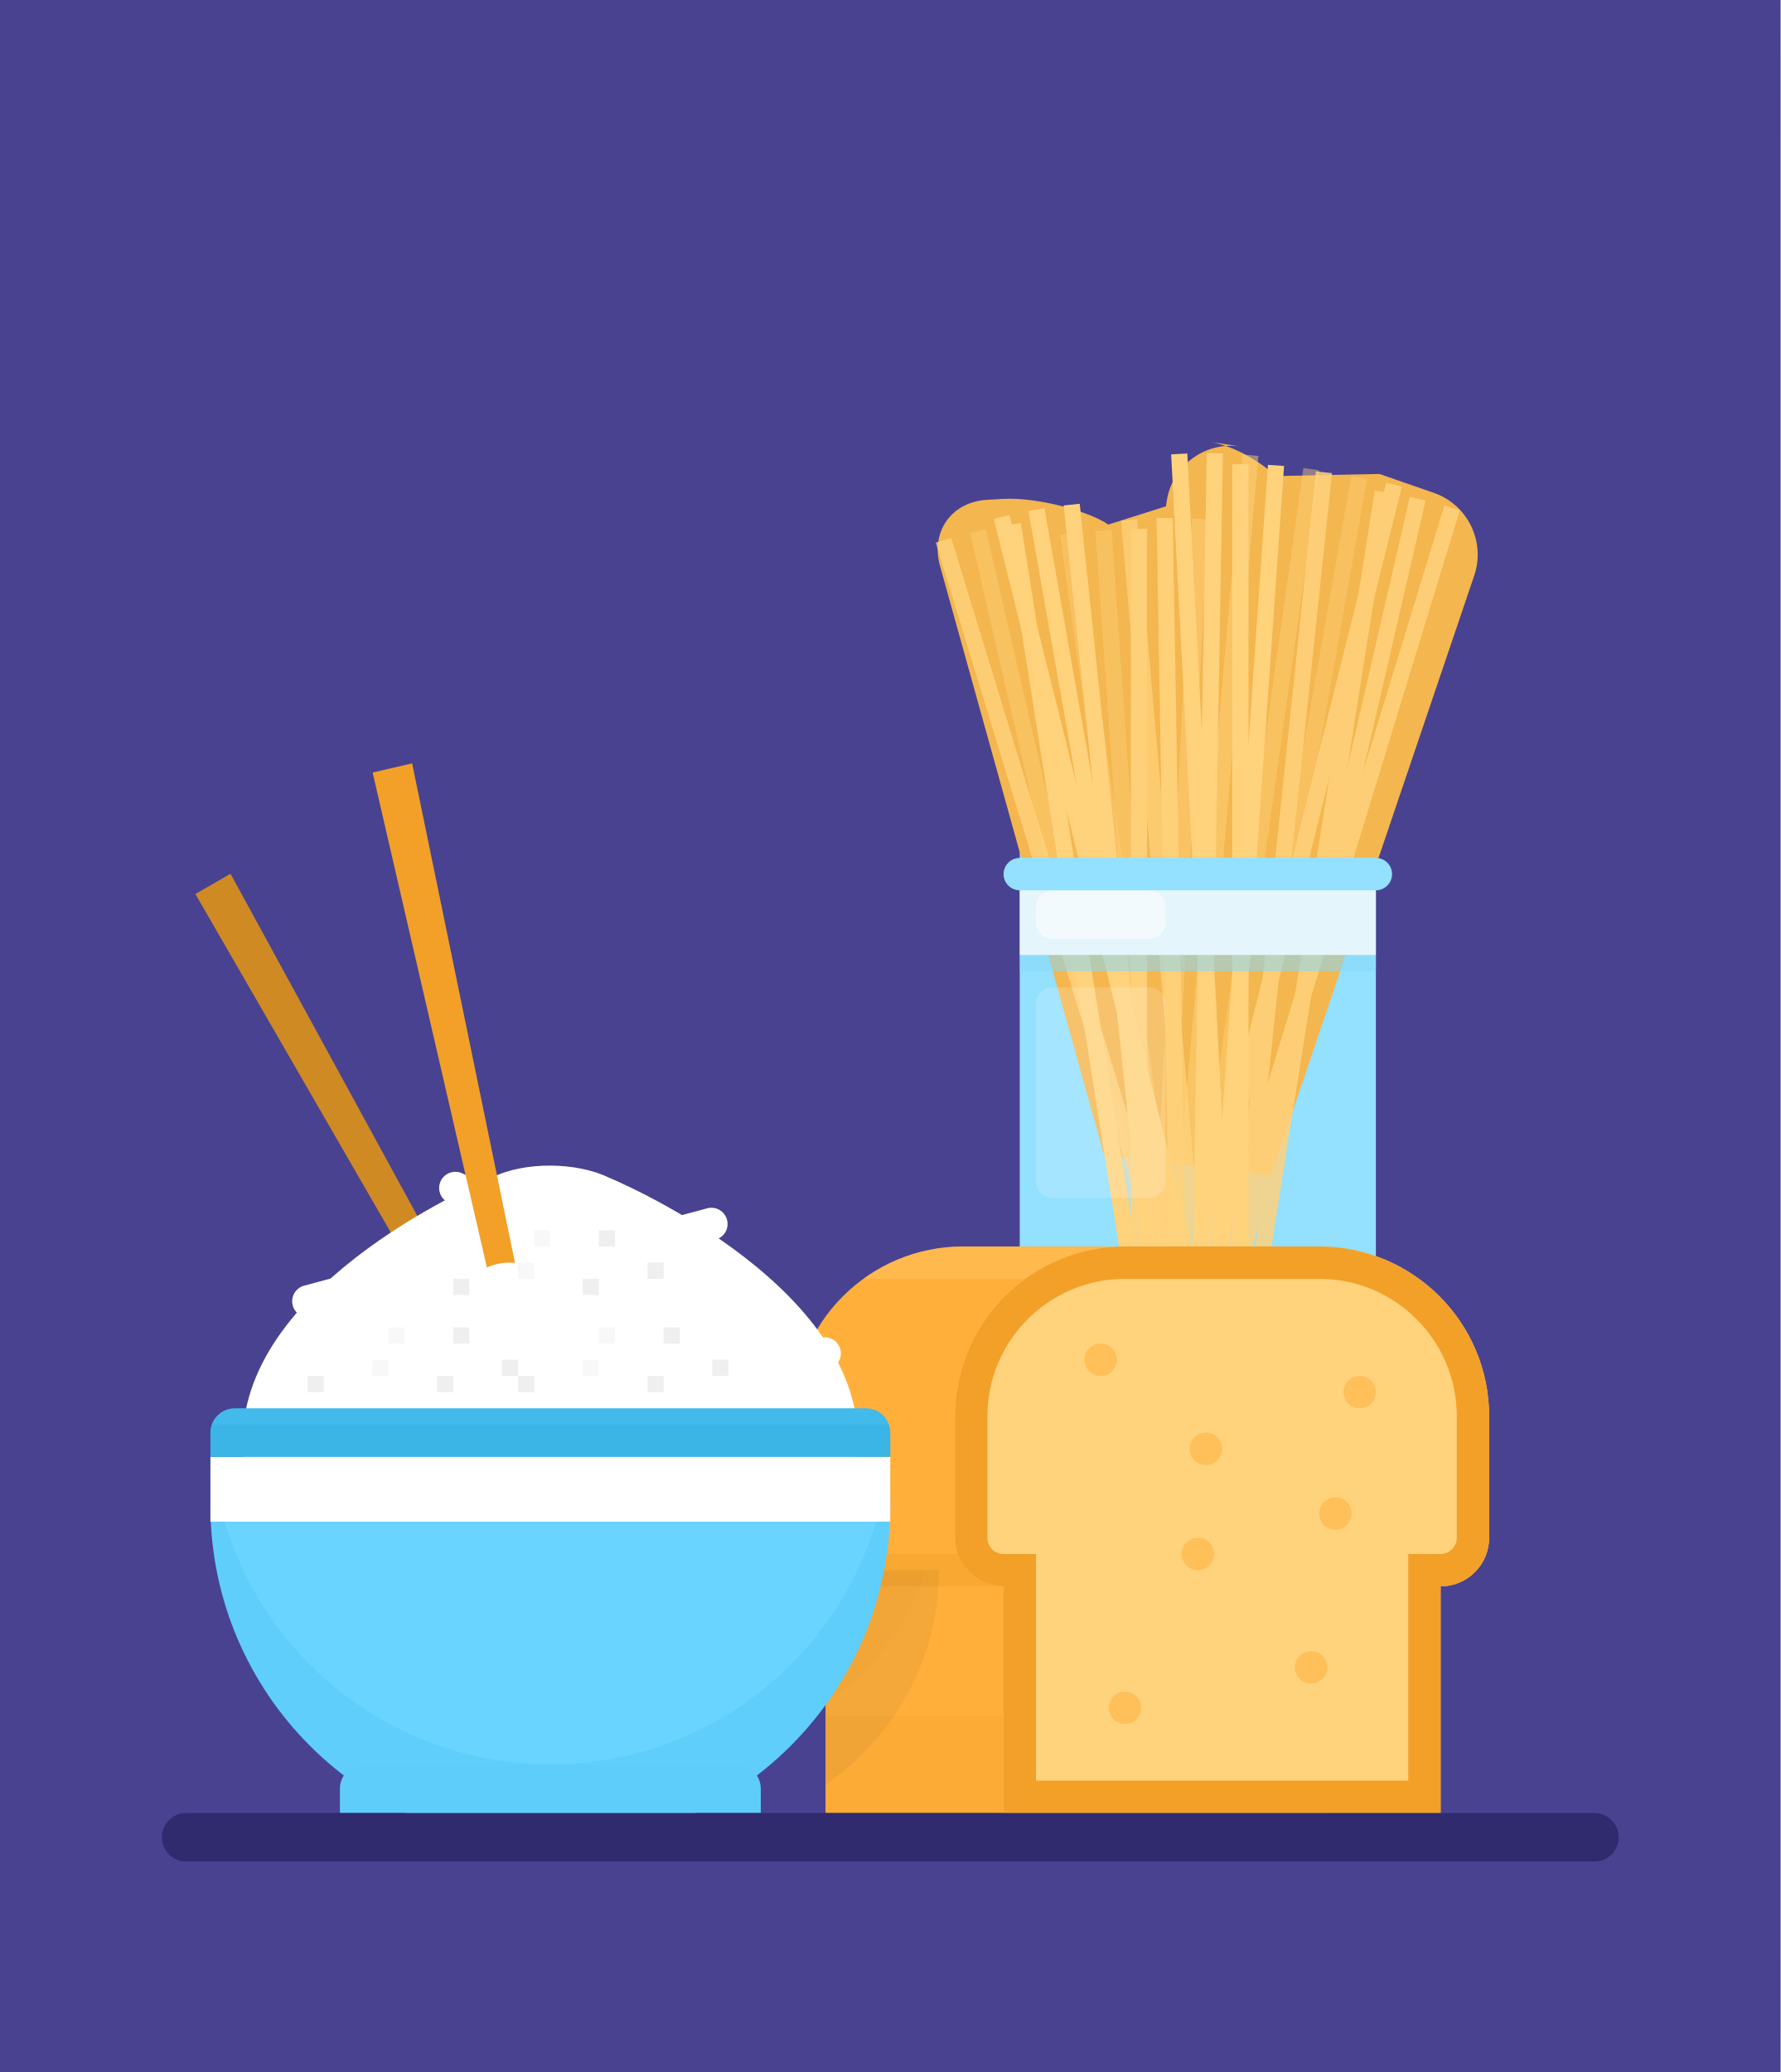
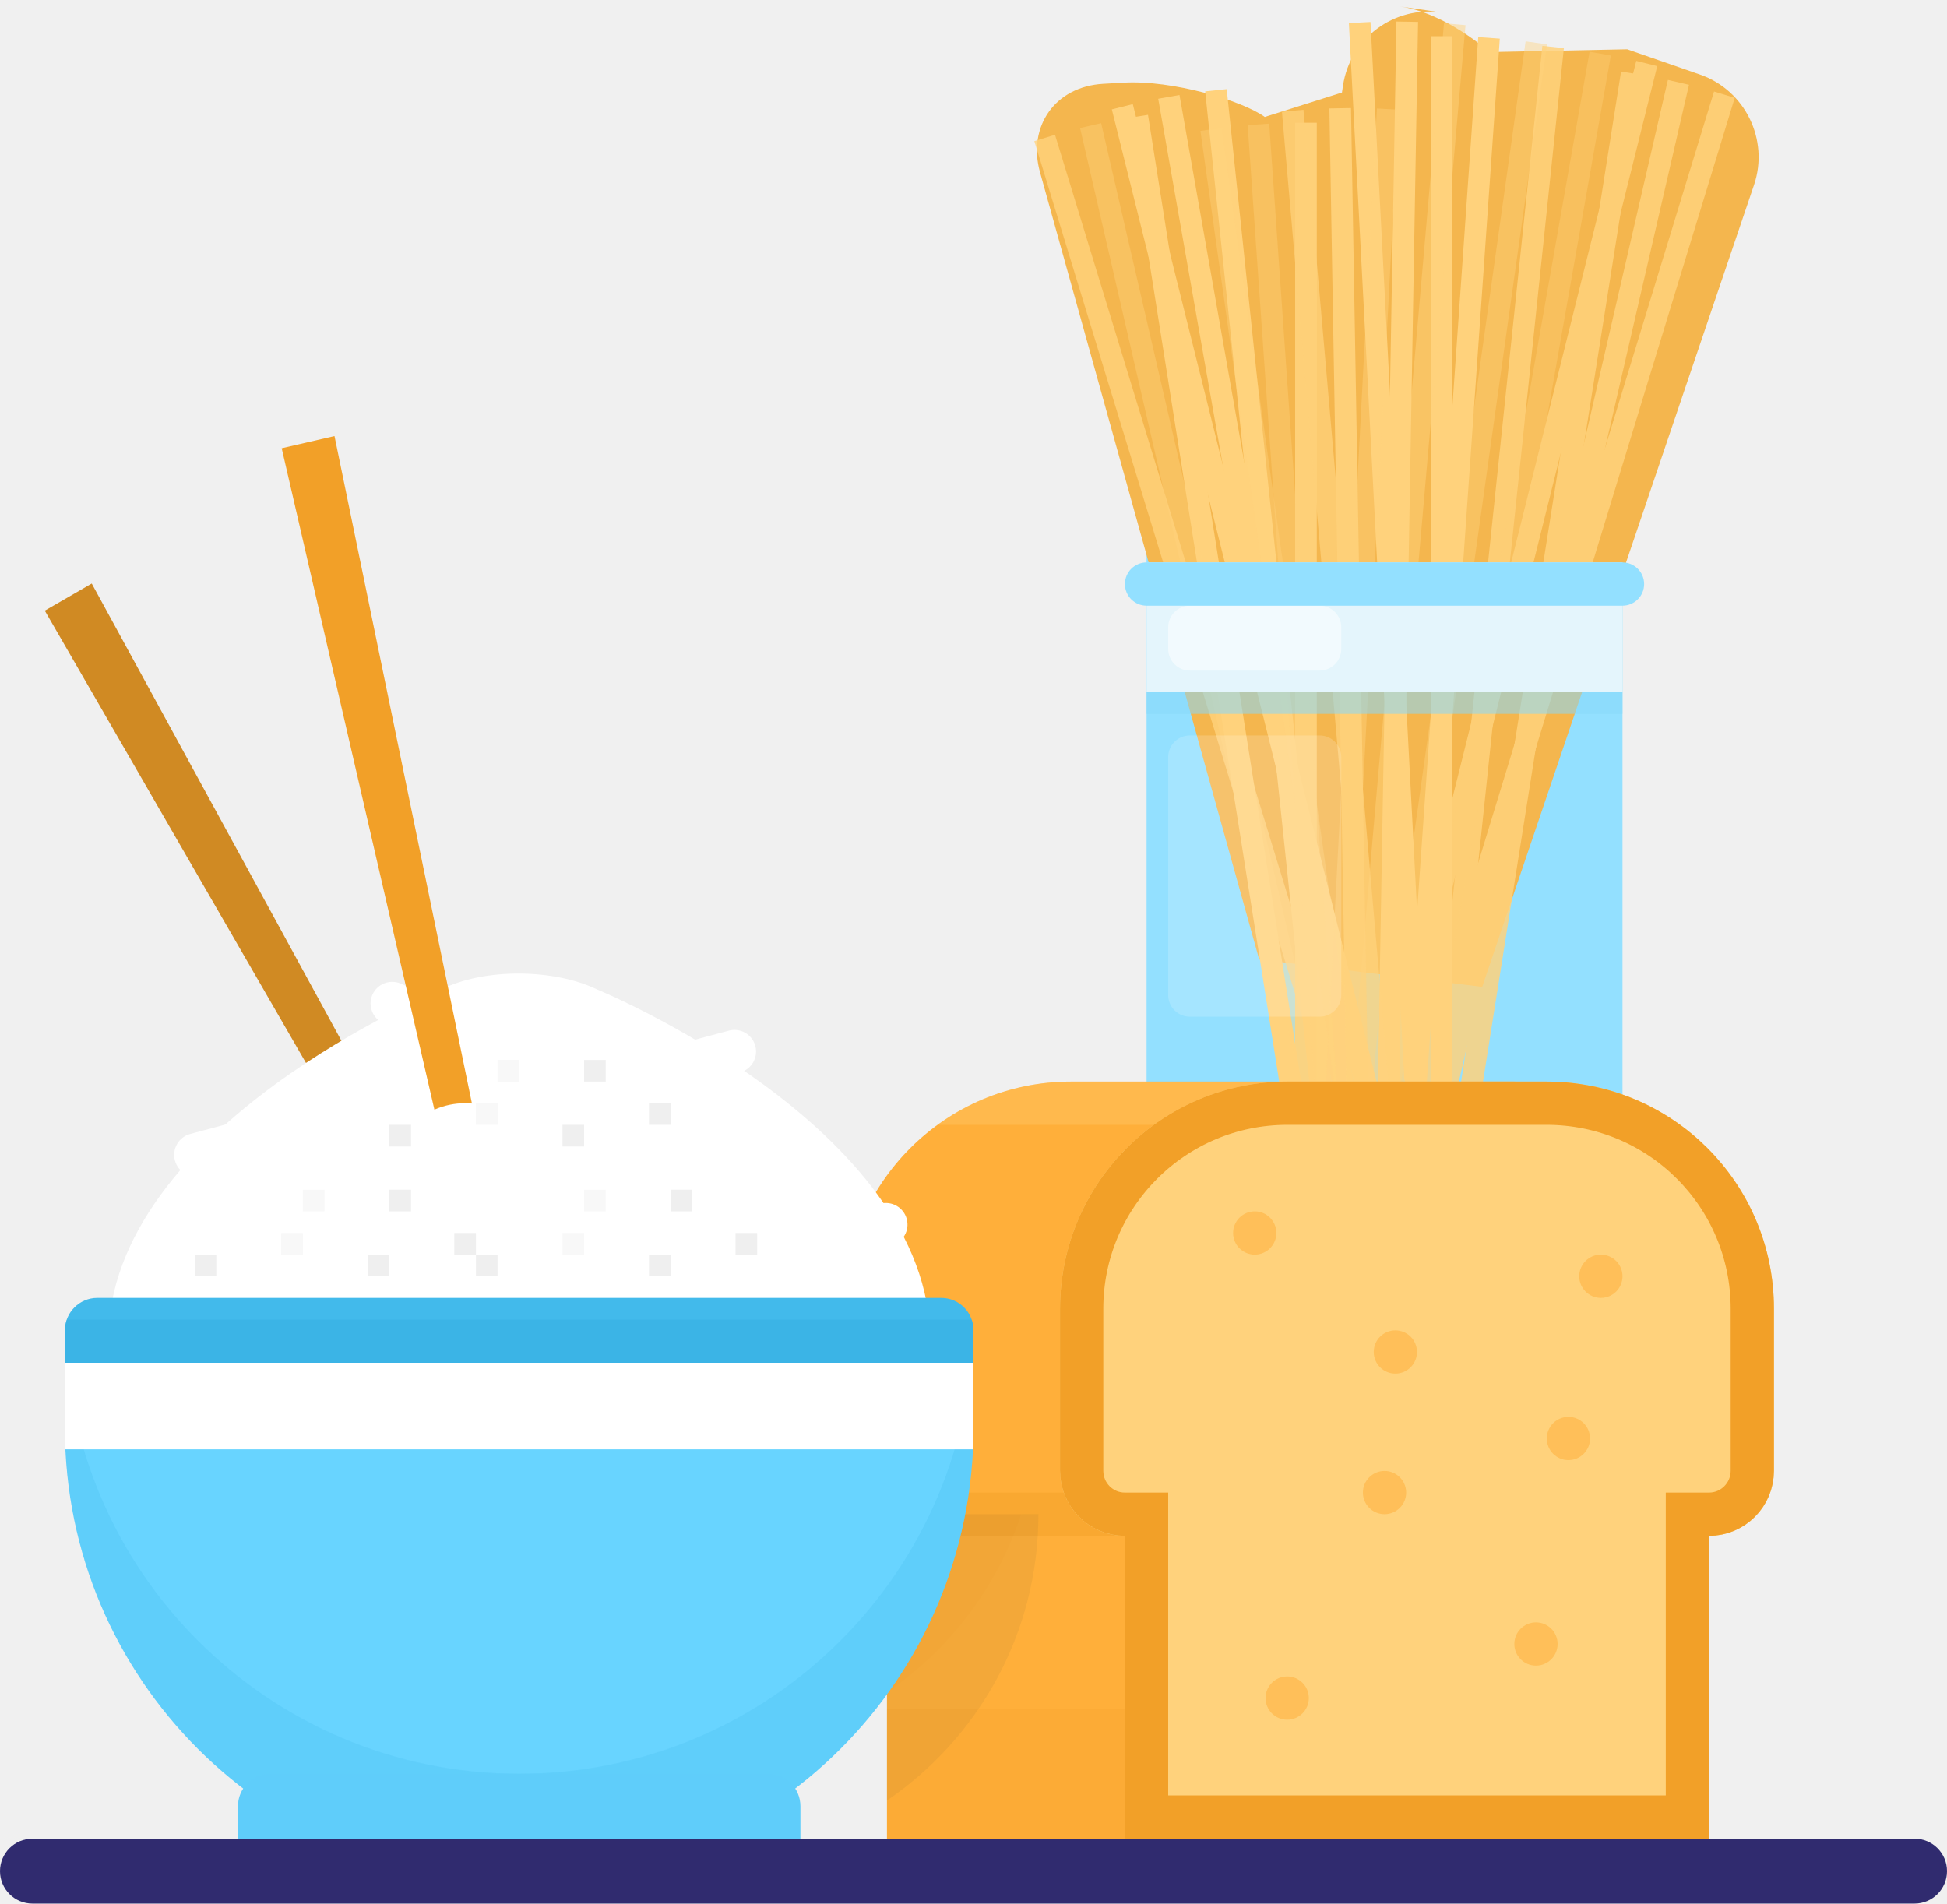
- <svg xmlns="http://www.w3.org/2000/svg" xmlns:xlink="http://www.w3.org/1999/xlink" width="110px" height="128px" viewBox="0 0 110 128" version="1.1">
+ <svg xmlns="http://www.w3.org/2000/svg" xmlns:xlink="http://www.w3.org/1999/xlink" width="90px" height="88px" viewBox="0 0 90 88" version="1.1">
  <defs>
-     <rect id="path-1" x="0" y="0" width="110" height="128" />
-     <filter x="-11.8%" y="-8.6%" width="123.6%" height="120.3%" filterUnits="objectBoundingBox" id="filter-3">
-       <feOffset dx="0" dy="2" in="SourceAlpha" result="shadowOffsetOuter1" />
-       <feGaussianBlur stdDeviation="4" in="shadowOffsetOuter1" result="shadowBlurOuter1" />
-       <feColorMatrix values="0 0 0 0 0   0 0 0 0 0   0 0 0 0 0  0 0 0 0.15 0" type="matrix" in="shadowBlurOuter1" />
-     </filter>
-     <path d="M31,20.83 C32.169,20.417 33,19.302 33,17.991 L33,10.5 C33,4.7 28.295,0 22.491,0 L2.002,0 C0.9,0 0,0.893 0,1.995 L0,18.503 L0,35 L31,35 L31,20.83 Z" id="path-4" />
-     <path d="M30,21 C31.666,20.999 33,19.652 33,17.991 L33,10.5 C33,4.7 28.295,0 22.491,0 L10.509,0 C4.693,0 0,4.701 0,10.5 L0,17.991 C0,19.654 1.343,20.999 3,21 L3,35 L30,35 L30,21 Z" id="path-6" />
-     <path d="M34,33.231 C38.226,30.351 41,25.499 41,20 L34,20 L34,33.231 Z" id="path-7" />
-     <filter x="-35.7%" y="-18.9%" width="171.4%" height="137.8%" filterUnits="objectBoundingBox" id="filter-8">
+     <path d="M31,20.83 C32.169,20.417 33,19.302 33,17.991 L33,10.5 C33,4.7 28.295,0 22.491,0 L2.002,0 C0.9,0 0,0.893 0,1.995 L0,18.503 L0,35 L31,35 L31,20.83 Z" id="path-1" />
+     <path d="M30,21 C31.666,20.999 33,19.652 33,17.991 L33,10.5 C33,4.7 28.295,0 22.491,0 L10.509,0 C4.693,0 0,4.701 0,10.5 L0,17.991 C0,19.654 1.343,20.999 3,21 L3,35 L30,35 L30,21 Z" id="path-3" />
+     <path d="M34,33.231 C38.226,30.351 41,25.499 41,20 L34,20 L34,33.231 Z" id="path-4" />
+     <filter x="-35.7%" y="-18.9%" width="171.4%" height="137.8%" filterUnits="objectBoundingBox" id="filter-5">
      <feOffset dx="0" dy="-5" in="SourceAlpha" result="shadowOffsetInner1" />
      <feComposite in="shadowOffsetInner1" in2="SourceAlpha" operator="arithmetic" k2="-1" k3="1" result="shadowInnerInner1" />
      <feColorMatrix values="0 0 0 0 0.227   0 0 0 0 0.706   0 0 0 0 0.902  0 0 0 0.199 0" type="matrix" in="shadowInnerInner1" />
    </filter>
-     <path d="M0.023,45 C0.008,45.331 0,45.665 0,46 C0,57.598 9.402,67 21,67 C32.598,67 42,57.598 42,46 C42,45.665 41.992,45.331 41.977,45 L0.023,45 Z" id="path-9" />
-     <filter x="-6.0%" y="-11.4%" width="111.9%" height="122.7%" filterUnits="objectBoundingBox" id="filter-10">
+     <path d="M0.023,45 C0.008,45.331 0,45.665 0,46 C0,57.598 9.402,67 21,67 C32.598,67 42,57.598 42,46 C42,45.665 41.992,45.331 41.977,45 L0.023,45 Z" id="path-6" />
+     <filter x="-6.0%" y="-11.4%" width="111.9%" height="122.7%" filterUnits="objectBoundingBox" id="filter-7">
      <feOffset dx="0" dy="-5" in="SourceAlpha" result="shadowOffsetInner1" />
      <feComposite in="shadowOffsetInner1" in2="SourceAlpha" operator="arithmetic" k2="-1" k3="1" result="shadowInnerInner1" />
      <feColorMatrix values="0 0 0 0 0.227   0 0 0 0 0.706   0 0 0 0 0.902  0 0 0 0.199 0" type="matrix" in="shadowInnerInner1" />
    </filter>
-     <path d="M0,41.5 C0,40.672 0.677,40 1.495,40 L40.505,40 C41.331,40 42,40.666 42,41.5 L42,43 L0,43 L0,41.5 Z" id="path-11" />
-     <filter x="-2.4%" y="-33.3%" width="104.8%" height="166.7%" filterUnits="objectBoundingBox" id="filter-12">
+     <path d="M0,41.5 C0,40.672 0.677,40 1.495,40 L40.505,40 C41.331,40 42,40.666 42,41.5 L42,43 L0,43 L0,41.5 Z" id="path-8" />
+     <filter x="-2.4%" y="-33.3%" width="104.8%" height="166.7%" filterUnits="objectBoundingBox" id="filter-9">
      <feOffset dx="0" dy="-2" in="SourceAlpha" result="shadowOffsetInner1" />
      <feComposite in="shadowOffsetInner1" in2="SourceAlpha" operator="arithmetic" k2="-1" k3="1" result="shadowInnerInner1" />
      <feColorMatrix values="0 0 0 0 0.185   0 0 0 0 0.672   0 0 0 0 0.87  0 0 0 0.369 0" type="matrix" in="shadowInnerInner1" />
    </filter>
  </defs>
  <g id="Page-1" stroke="none" stroke-width="1" fill="none" fill-rule="evenodd">
-     <g id="home" transform="translate(-672, -732)">
+     <g id="no-results" transform="translate(-682, -759)">
      <g id="catégories" transform="translate(428, 552)">
        <g id="item" transform="translate(244, 180)">
          <g id="illustration">
-             <mask id="mask-2" fill="white">
-               <use xlink:href="#path-1" />
-             </mask>
-             <g id="bg">
-               <use fill="black" fill-opacity="1" filter="url(#filter-3)" xlink:href="#path-1" />
-               <use fill="#484291" fill-rule="evenodd" xlink:href="#path-1" />
-             </g>
-             <g id="jar" mask="url(#mask-2)">
-               <g transform="translate(55, 25)">
-                 <rect id="Rectangle-28" fill="#93E0FF" x="8" y="27" width="22" height="54" />
-                 <path d="M13.205,46.354 L3.074,9.961 C2.481,7.83 3.79,6 5.991,5.875 L6.959,5.82 C9.163,5.695 12.398,6.638 13.465,7.407 L13.465,7.407 L17.032,6.278 L17.08,5.956 C17.408,3.771 19.438,2.257 21.637,2.578 L19.702,2.296 C21.891,2.615 23.846,4.409 23.846,4.409 L23.846,4.409 L30.218,4.279 L33.582,5.447 C35.671,6.172 36.787,8.463 36.08,10.549 L23.515,47.622" id="Path-5" fill="#F4B64E" />
-                 <g id="Group-6" stroke-width="1" fill="none" transform="translate(2, 0)">
-                   <g id="Group-5" opacity="0.847" transform="translate(9, 3)" fill="#FFD27C">
-                     <rect id="Rectangle-32" transform="translate(14.5, 33.5) rotate(17) translate(-14.5, -33.5) " x="14" y="2" width="1" height="63" />
-                     <rect id="Rectangle-32" transform="translate(14.5, 33.5) rotate(9) translate(-14.5, -33.5) " x="14" y="2" width="1" height="63" />
-                     <rect id="Rectangle-32" transform="translate(14.5, 33.5) rotate(13) translate(-14.5, -33.5) " x="14" y="2" width="1" height="63" />
-                     <g id="Group-4" transform="translate(12.5, 32.5) rotate(-3) translate(-12.5, -32.5) translate(2, 1)">
-                       <polyline id="Rectangle-32" points="19.232 1.23 20.188 1.523 1.768 61.77 0.812 61.477 19.232 1.23" />
-                       <polyline id="Rectangle-32" points="14.934 0.31 15.922 0.466 6.066 62.69 5.078 62.534 14.934 0.31" />
-                       <polyline id="Rectangle-32" opacity="0.407" points="17.099 0.695 18.073 0.92 3.901 62.305 2.927 62.08 17.099 0.695" />
-                     </g>
-                   </g>
-                   <g id="Group-5" transform="translate(17.5, 34.5) rotate(-9) translate(-17.5, -34.5) translate(5, 2)" fill="#FFD27C">
-                     <rect id="Rectangle-32" opacity="0.407" transform="translate(14.5, 33.5) rotate(17) translate(-14.5, -33.5) " x="14" y="2" width="1" height="63" />
-                     <rect id="Rectangle-32" transform="translate(14.5, 33.5) rotate(9) translate(-14.5, -33.5) " x="14" y="2" width="1" height="63" />
-                     <rect id="Rectangle-32" transform="translate(14.5, 33.5) rotate(13) translate(-14.5, -33.5) " x="14" y="2" width="1" height="63" />
-                     <g id="Group-4" transform="translate(12.5, 32.5) rotate(-3) translate(-12.5, -32.5) translate(2, 1)">
-                       <polyline id="Rectangle-32" opacity="0.473" points="19.232 1.23 20.188 1.523 1.768 61.77 0.812 61.477 19.232 1.23" />
-                       <polyline id="Rectangle-32" points="14.934 0.31 15.922 0.466 6.066 62.69 5.078 62.534 14.934 0.31" />
-                       <polyline id="Rectangle-32" points="17.099 0.695 18.073 0.92 3.901 62.305 2.927 62.08 17.099 0.695" />
-                     </g>
+             <g id="jar" transform="translate(55, 25)">
+               <rect id="Rectangle-28" fill="#93E0FF" x="8" y="27" width="22" height="54" />
+               <path d="M13.205,46.354 L3.074,9.961 C2.481,7.83 3.79,6 5.991,5.875 L6.959,5.82 C9.163,5.695 12.398,6.638 13.465,7.407 L13.465,7.407 L17.032,6.278 L17.08,5.956 C17.408,3.771 19.438,2.257 21.637,2.578 L19.702,2.296 C21.891,2.615 23.846,4.409 23.846,4.409 L23.846,4.409 L30.218,4.279 L33.582,5.447 C35.671,6.172 36.787,8.463 36.08,10.549 L23.515,47.622" id="Path-5" fill="#F4B64E" />
+               <g id="Group-6" transform="translate(2, 0)" fill="#FFD27C">
+                 <g id="Group-5" opacity="0.847" transform="translate(9, 3)">
+                   <rect id="Rectangle-32" transform="translate(14.5, 33.5) rotate(17) translate(-14.5, -33.5) " x="14" y="2" width="1" height="63" />
+                   <rect id="Rectangle-32" transform="translate(14.5, 33.5) rotate(9) translate(-14.5, -33.5) " x="14" y="2" width="1" height="63" />
+                   <rect id="Rectangle-32" transform="translate(14.5, 33.5) rotate(13) translate(-14.5, -33.5) " x="14" y="2" width="1" height="63" />
+                   <g id="Group-4" transform="translate(12.5, 32.5) rotate(-3) translate(-12.5, -32.5) translate(2, 1)">
+                     <polyline id="Rectangle-32" points="19.232 1.23 20.188 1.523 1.768 61.77 0.812 61.477 19.232 1.23" />
+                     <polyline id="Rectangle-32" points="14.934 0.31 15.922 0.466 6.066 62.69 5.078 62.534 14.934 0.31" />
+                     <polyline id="Rectangle-32" opacity="0.407" points="17.099 0.695 18.073 0.92 3.901 62.305 2.927 62.08 17.099 0.695" />
                  </g>
                </g>
-                 <g id="Group-6" stroke-width="1" fill="none" transform="translate(17.5, 38.5) scale(-1, 1) translate(-17.5, -38.5) translate(0, 4)">
-                   <g id="Group-5" transform="translate(8, 1)" fill="#FFD27C">
-                     <rect id="Rectangle-32" opacity="0.789" transform="translate(14.5, 33.5) rotate(17) translate(-14.5, -33.5) " x="14" y="2" width="1" height="63" />
-                     <rect id="Rectangle-32" transform="translate(14.5, 33.5) rotate(9) translate(-14.5, -33.5) " x="14" y="2" width="1" height="63" />
-                     <rect id="Rectangle-32" opacity="0.407" transform="translate(14.5, 33.5) rotate(13) translate(-14.5, -33.5) " x="14" y="2" width="1" height="63" />
-                     <g id="Group-4" transform="translate(12.5, 32.5) rotate(-3) translate(-12.5, -32.5) translate(2, 1)">
-                       <polyline id="Rectangle-32" points="19.232 1.23 20.188 1.523 1.768 61.77 0.812 61.477 19.232 1.23" />
-                       <polyline id="Rectangle-32" points="14.934 0.31 15.922 0.466 6.066 62.69 5.078 62.534 14.934 0.31" />
-                       <polyline id="Rectangle-32" points="17.099 0.695 18.073 0.92 3.901 62.305 2.927 62.08 17.099 0.695" />
-                     </g>
-                   </g>
-                   <g id="Group-5" opacity="0.911" transform="translate(17.5, 34.5) rotate(-9) translate(-17.5, -34.5) translate(5, 2)" fill="#FFD27C">
-                     <rect id="Rectangle-32" opacity="0.407" transform="translate(14.5, 33.5) rotate(17) translate(-14.5, -33.5) " x="14" y="2" width="1" height="63" />
-                     <rect id="Rectangle-32" transform="translate(14.5, 33.5) rotate(9) translate(-14.5, -33.5) " x="14" y="2" width="1" height="63" />
-                     <rect id="Rectangle-32" opacity="0.407" transform="translate(14.5, 33.5) rotate(13) translate(-14.5, -33.5) " x="14" y="2" width="1" height="63" />
-                     <g id="Group-4" transform="translate(12.5, 32.5) rotate(-3) translate(-12.5, -32.5) translate(2, 1)">
-                       <polyline id="Rectangle-32" opacity="0.789" points="19.232 1.23 20.188 1.523 1.768 61.77 0.812 61.477 19.232 1.23" />
-                       <polyline id="Rectangle-32" opacity="0.473" points="14.934 0.31 15.922 0.466 6.066 62.69 5.078 62.534 14.934 0.31" />
-                       <polyline id="Rectangle-32" points="17.099 0.695 18.073 0.92 3.901 62.305 2.927 62.08 17.099 0.695" />
-                     </g>
+                 <g id="Group-5" transform="translate(17.5, 34.5) rotate(-9) translate(-17.5, -34.5) translate(5, 2)">
+                   <rect id="Rectangle-32" opacity="0.407" transform="translate(14.5, 33.5) rotate(17) translate(-14.5, -33.5) " x="14" y="2" width="1" height="63" />
+                   <rect id="Rectangle-32" transform="translate(14.5, 33.5) rotate(9) translate(-14.5, -33.5) " x="14" y="2" width="1" height="63" />
+                   <rect id="Rectangle-32" transform="translate(14.5, 33.5) rotate(13) translate(-14.5, -33.5) " x="14" y="2" width="1" height="63" />
+                   <g id="Group-4" transform="translate(12.5, 32.5) rotate(-3) translate(-12.5, -32.5) translate(2, 1)">
+                     <polyline id="Rectangle-32" opacity="0.473" points="19.232 1.23 20.188 1.523 1.768 61.77 0.812 61.477 19.232 1.23" />
+                     <polyline id="Rectangle-32" points="14.934 0.31 15.922 0.466 6.066 62.69 5.078 62.534 14.934 0.31" />
+                     <polyline id="Rectangle-32" points="17.099 0.695 18.073 0.92 3.901 62.305 2.927 62.08 17.099 0.695" />
                  </g>
                </g>
-                 <rect id="Combined-Shape" fill="#E4F5FC" x="8" y="28" width="22" height="6" />
-                 <rect id="bottle" fill="#FFFFFF" opacity="0.518" x="9" y="30" width="8" height="3" rx="1" />
-                 <rect id="bottle" fill="#FFFFFF" opacity="0.17" x="9" y="36" width="8" height="13" rx="1" />
-                 <rect id="Rectangle-31" fill="#88D8F9" opacity="0.285" x="8" y="28" width="22" height="1" />
-                 <rect id="Rectangle-31" fill="#88D8F9" opacity="0.565" x="8" y="34" width="22" height="1" />
              </g>
+               <g id="Group-6" transform="translate(17.5, 38.5) scale(-1, 1) translate(-17.5, -38.5) translate(0, 4)" fill="#FFD27C">
+                 <g id="Group-5" transform="translate(8, 1)">
+                   <rect id="Rectangle-32" opacity="0.789" transform="translate(14.5, 33.5) rotate(17) translate(-14.5, -33.5) " x="14" y="2" width="1" height="63" />
+                   <rect id="Rectangle-32" transform="translate(14.5, 33.5) rotate(9) translate(-14.5, -33.5) " x="14" y="2" width="1" height="63" />
+                   <rect id="Rectangle-32" opacity="0.407" transform="translate(14.5, 33.5) rotate(13) translate(-14.5, -33.5) " x="14" y="2" width="1" height="63" />
+                   <g id="Group-4" transform="translate(12.5, 32.5) rotate(-3) translate(-12.5, -32.5) translate(2, 1)">
+                     <polyline id="Rectangle-32" points="19.232 1.23 20.188 1.523 1.768 61.77 0.812 61.477 19.232 1.23" />
+                     <polyline id="Rectangle-32" points="14.934 0.31 15.922 0.466 6.066 62.69 5.078 62.534 14.934 0.31" />
+                     <polyline id="Rectangle-32" points="17.099 0.695 18.073 0.92 3.901 62.305 2.927 62.08 17.099 0.695" />
+                   </g>
+                 </g>
+                 <g id="Group-5" opacity="0.911" transform="translate(17.5, 34.5) rotate(-9) translate(-17.5, -34.5) translate(5, 2)">
+                   <rect id="Rectangle-32" opacity="0.407" transform="translate(14.5, 33.5) rotate(17) translate(-14.5, -33.5) " x="14" y="2" width="1" height="63" />
+                   <rect id="Rectangle-32" transform="translate(14.5, 33.5) rotate(9) translate(-14.5, -33.5) " x="14" y="2" width="1" height="63" />
+                   <rect id="Rectangle-32" opacity="0.407" transform="translate(14.5, 33.5) rotate(13) translate(-14.5, -33.5) " x="14" y="2" width="1" height="63" />
+                   <g id="Group-4" transform="translate(12.5, 32.5) rotate(-3) translate(-12.5, -32.5) translate(2, 1)">
+                     <polyline id="Rectangle-32" opacity="0.789" points="19.232 1.23 20.188 1.523 1.768 61.77 0.812 61.477 19.232 1.23" />
+                     <polyline id="Rectangle-32" opacity="0.473" points="14.934 0.31 15.922 0.466 6.066 62.69 5.078 62.534 14.934 0.31" />
+                     <polyline id="Rectangle-32" points="17.099 0.695 18.073 0.92 3.901 62.305 2.927 62.08 17.099 0.695" />
+                   </g>
+                 </g>
+               </g>
+               <rect id="Combined-Shape" fill="#E4F5FC" x="8" y="28" width="22" height="6" />
+               <rect id="bottle" fill="#FFFFFF" opacity="0.518" x="9" y="30" width="8" height="3" rx="1" />
+               <rect id="bottle" fill="#FFFFFF" opacity="0.17" x="9" y="36" width="8" height="13" rx="1" />
+               <rect id="Rectangle-31" fill="#88D8F9" opacity="0.285" x="8" y="28" width="22" height="1" />
+               <rect id="Rectangle-31" fill="#88D8F9" opacity="0.565" x="8" y="34" width="22" height="1" />
            </g>
-             <rect id="Rectangle-29" fill="#93E0FF" mask="url(#mask-2)" x="62" y="53" width="24" height="2" rx="1" />
-             <g id="bread" mask="url(#mask-2)">
-               <g transform="translate(70.5, 94.5) scale(-1, 1) translate(-70.5, -94.5) translate(49, 77)">
-                 <g id="bg" stroke-width="1" fill="none" fill-rule="evenodd" transform="translate(10, 0)">
-                   <mask id="mask-5" fill="white">
-                     <use xlink:href="#path-4" />
-                   </mask>
-                   <use id="Combined-Shape" fill="#FFAF3A" xlink:href="#path-4" />
-                   <rect id="Rectangle-24" fill="#F2A028" opacity="0.482" mask="url(#mask-5)" x="20" y="19" width="23" height="2" />
-                   <rect id="Rectangle-24" fill-opacity="0.305" fill="#FFD27C" mask="url(#mask-5)" x="0" y="0" width="43" height="2" />
-                   <rect id="Rectangle-24" fill="#F2A028" opacity="0.265" mask="url(#mask-5)" x="20" y="29" width="23" height="6" />
-                 </g>
-                 <g id="Combined-Shape" fill="none">
-                   <use fill="#FFD27C" fill-rule="evenodd" xlink:href="#path-6" />
-                   <path stroke="#F2A028" stroke-width="2" d="M4,34 L29,34 L29,20 L30,20 C31.109,20 32,19.105 32,17.991 L32,10.5 C32,5.253 27.743,1 22.491,1 L10.509,1 C5.25,1 1,5.249 1,10.5 L1,17.991 C1,19.102 1.895,20 3,20 L4,20 L4,34 Z" />
-                 </g>
-                 <g id="Combined-Shape" fill="none" opacity="0.052" transform="translate(37.5, 26.61532) scale(-1, 1) translate(-37.5, -26.61532) ">
-                   <use fill="#000000" fill-rule="evenodd" xlink:href="#path-7" />
-                   <use fill="black" fill-opacity="1" filter="url(#filter-8)" xlink:href="#path-7" />
-                 </g>
-                 <circle id="Oval-15" fill="#FFAF3A" fill-rule="evenodd" opacity="0.535" cx="8" cy="9" r="1" />
-                 <circle id="Oval-15" fill="#FFAF3A" fill-rule="evenodd" opacity="0.535" cx="18" cy="19" r="1" />
-                 <circle id="Oval-15" fill="#FFAF3A" fill-rule="evenodd" opacity="0.535" cx="11" cy="26" r="1" />
-                 <circle id="Oval-15" fill="#FFAF3A" fill-rule="evenodd" opacity="0.535" cx="24" cy="7" r="1" />
-                 <circle id="Oval-15" fill="#FFAF3A" fill-rule="evenodd" opacity="0.535" cx="17.5" cy="12.5" r="1" />
-                 <circle id="Oval-15" fill="#FFAF3A" fill-rule="evenodd" opacity="0.535" cx="22.5" cy="28.5" r="1" />
-                 <circle id="Oval-15" fill="#FFAF3A" fill-rule="evenodd" opacity="0.535" cx="9.5" cy="16.5" r="1" />
+             <rect id="Rectangle-29" fill="#93E0FF" x="62" y="53" width="24" height="2" rx="1" />
+             <g id="bread" transform="translate(70.5, 94.5) scale(-1, 1) translate(-70.5, -94.5) translate(49, 77)">
+               <g id="bg" transform="translate(10, 0)">
+                 <mask id="mask-2" fill="white">
+                   <use xlink:href="#path-1" />
+                 </mask>
+                 <use id="Combined-Shape" fill="#FFAF3A" xlink:href="#path-1" />
+                 <rect id="Rectangle-24" fill="#F2A028" opacity="0.482" mask="url(#mask-2)" x="20" y="19" width="23" height="2" />
+                 <rect id="Rectangle-24" fill-opacity="0.305" fill="#FFD27C" mask="url(#mask-2)" x="0" y="0" width="43" height="2" />
+                 <rect id="Rectangle-24" fill="#F2A028" opacity="0.265" mask="url(#mask-2)" x="20" y="29" width="23" height="6" />
              </g>
+               <g id="Combined-Shape">
+                 <use fill="#FFD27C" fill-rule="evenodd" xlink:href="#path-3" />
+                 <path stroke="#F2A028" stroke-width="2" d="M4,34 L29,34 L29,20 L30,20 C31.109,20 32,19.105 32,17.991 L32,10.5 C32,5.253 27.743,1 22.491,1 L10.509,1 C5.25,1 1,5.249 1,10.5 L1,17.991 C1,19.102 1.895,20 3,20 L4,20 L4,34 Z" />
+               </g>
+               <g id="Combined-Shape" opacity="0.052" transform="translate(37.5, 26.61532) scale(-1, 1) translate(-37.5, -26.61532) ">
+                 <use fill="#000000" fill-rule="evenodd" xlink:href="#path-4" />
+                 <use fill="black" fill-opacity="1" filter="url(#filter-5)" xlink:href="#path-4" />
+               </g>
+               <circle id="Oval-15" fill="#FFAF3A" opacity="0.535" cx="8" cy="9" r="1" />
+               <circle id="Oval-15" fill="#FFAF3A" opacity="0.535" cx="18" cy="19" r="1" />
+               <circle id="Oval-15" fill="#FFAF3A" opacity="0.535" cx="11" cy="26" r="1" />
+               <circle id="Oval-15" fill="#FFAF3A" opacity="0.535" cx="24" cy="7" r="1" />
+               <circle id="Oval-15" fill="#FFAF3A" opacity="0.535" cx="17.5" cy="12.5" r="1" />
+               <circle id="Oval-15" fill="#FFAF3A" opacity="0.535" cx="22.5" cy="28.5" r="1" />
+               <circle id="Oval-15" fill="#FFAF3A" opacity="0.535" cx="9.5" cy="16.5" r="1" />
            </g>
-             <polygon id="Rectangle-27" fill="#D08A23" mask="url(#mask-2)" points="14.241 53.976 31.052 84.765 29.606 85.599 12.071 55.229" />
-             <path d="M34,107 C44.493,107 53,98.941 53,89 C53,79.059 37.596,72.74 37.596,72.74 C35.61,71.779 32.38,71.745 30.404,72.74 C30.404,72.74 15,79.059 15,89 C15,98.941 23.507,107 34,107 Z" id="Oval-16" fill="#FFFFFF" mask="url(#mask-2)" />
-             <rect id="Rectangle-26" fill="#FFFFFF" mask="url(#mask-2)" transform="translate(42.5, 76) rotate(-15) translate(-42.5, -76) " x="40" y="75" width="5" height="2" rx="1" />
-             <rect id="Rectangle-26" fill="#FFFFFF" mask="url(#mask-2)" transform="translate(20.5, 80) rotate(-15) translate(-20.5, -80) " x="18" y="79" width="5" height="2" rx="1" />
-             <rect id="Rectangle-26" fill="#FFFFFF" mask="url(#mask-2)" transform="translate(49.5, 84) rotate(-15) translate(-49.5, -84) " x="47" y="83" width="5" height="2" rx="1" />
-             <rect id="Rectangle-26" fill="#FFFFFF" mask="url(#mask-2)" transform="translate(29.5, 74) rotate(24) translate(-29.5, -74) " x="27" y="73" width="5" height="2" rx="1" />
-             <g id="spice" mask="url(#mask-2)">
-               <g transform="translate(13, 47)">
-                 <g id="salad" fill="none">
-                   <use fill="#68D4FF" fill-rule="evenodd" xlink:href="#path-9" />
-                   <use fill="black" fill-opacity="1" filter="url(#filter-10)" xlink:href="#path-9" />
-                 </g>
-                 <rect id="line" fill="#FFFFFF" fill-rule="evenodd" x="0" y="43" width="42" height="4" />
-                 <polygon id="Rectangle-27" fill="#F2A028" fill-rule="evenodd" points="12.462 0.159 19.537 34.517 17.91 34.892 10.021 0.722" />
-                 <circle id="Oval-17" fill="#FFFFFF" fill-rule="evenodd" cx="18.5" cy="34.5" r="3.5" />
-                 <rect id="dot" fill="#EFEFEF" fill-rule="evenodd" opacity="0.464" x="10" y="37" width="1" height="1" />
-                 <rect id="dot" fill="#EFEFEF" fill-rule="evenodd" x="6" y="38" width="1" height="1" />
-                 <rect id="dot" fill="#EFEFEF" fill-rule="evenodd" opacity="0.464" x="11" y="35" width="1" height="1" />
-                 <rect id="dot" fill="#EFEFEF" fill-rule="evenodd" x="14" y="38" width="1" height="1" />
-                 <rect id="dot" fill="#EFEFEF" fill-rule="evenodd" x="18" y="37" width="1" height="1" />
-                 <rect id="dot" fill="#EFEFEF" fill-rule="evenodd" x="15" y="35" width="1" height="1" />
-                 <rect id="dot" fill="#EFEFEF" fill-rule="evenodd" opacity="0.464" x="23" y="37" width="1" height="1" />
-                 <rect id="dot" fill="#EFEFEF" fill-rule="evenodd" x="19" y="38" width="1" height="1" />
-                 <rect id="dot" fill="#EFEFEF" fill-rule="evenodd" opacity="0.464" x="24" y="35" width="1" height="1" />
-                 <rect id="dot" fill="#EFEFEF" fill-rule="evenodd" x="27" y="38" width="1" height="1" />
-                 <rect id="dot" fill="#EFEFEF" fill-rule="evenodd" x="31" y="37" width="1" height="1" />
-                 <rect id="dot" fill="#EFEFEF" fill-rule="evenodd" x="28" y="35" width="1" height="1" />
-                 <rect id="dot" fill="#EFEFEF" fill-rule="evenodd" opacity="0.464" x="19" y="31" width="1" height="1" />
-                 <rect id="dot" fill="#EFEFEF" fill-rule="evenodd" x="15" y="32" width="1" height="1" />
-                 <rect id="dot" fill="#EFEFEF" fill-rule="evenodd" opacity="0.464" x="20" y="29" width="1" height="1" />
-                 <rect id="dot" fill="#EFEFEF" fill-rule="evenodd" x="23" y="32" width="1" height="1" />
-                 <rect id="dot" fill="#EFEFEF" fill-rule="evenodd" x="27" y="31" width="1" height="1" />
-                 <rect id="dot" fill="#EFEFEF" fill-rule="evenodd" x="24" y="29" width="1" height="1" />
-                 <g id="salad" fill="none">
-                   <use fill="#42BAEB" fill-rule="evenodd" xlink:href="#path-11" />
-                   <use fill="black" fill-opacity="1" filter="url(#filter-12)" xlink:href="#path-11" />
-                 </g>
-                 <path d="M8,63.5 C8,62.672 8.669,62 9.491,62 L32.509,62 C33.332,62 34,62.666 34,63.5 L34,65 L8,65 L8,63.5 Z" id="salad" fill="#5FCDFA" fill-rule="evenodd" />
+             <polygon id="Rectangle-27" fill="#D08A23" points="14.241 53.976 31.052 84.765 29.606 85.599 12.071 55.229" />
+             <path d="M34,107 C44.493,107 53,98.941 53,89 C53,79.059 37.596,72.74 37.596,72.74 C35.61,71.779 32.38,71.745 30.404,72.74 C30.404,72.74 15,79.059 15,89 C15,98.941 23.507,107 34,107 Z" id="Oval-16" fill="#FFFFFF" />
+             <rect id="Rectangle-26" fill="#FFFFFF" transform="translate(42.5, 76) rotate(-15) translate(-42.5, -76) " x="40" y="75" width="5" height="2" rx="1" />
+             <rect id="Rectangle-26" fill="#FFFFFF" transform="translate(20.5, 80) rotate(-15) translate(-20.5, -80) " x="18" y="79" width="5" height="2" rx="1" />
+             <rect id="Rectangle-26" fill="#FFFFFF" transform="translate(49.5, 84) rotate(-15) translate(-49.5, -84) " x="47" y="83" width="5" height="2" rx="1" />
+             <rect id="Rectangle-26" fill="#FFFFFF" transform="translate(29.5, 74) rotate(24) translate(-29.5, -74) " x="27" y="73" width="5" height="2" rx="1" />
+             <g id="spice" transform="translate(13, 47)">
+               <g id="salad">
+                 <use fill="#68D4FF" fill-rule="evenodd" xlink:href="#path-6" />
+                 <use fill="black" fill-opacity="1" filter="url(#filter-7)" xlink:href="#path-6" />
              </g>
+               <rect id="line" fill="#FFFFFF" x="0" y="43" width="42" height="4" />
+               <polygon id="Rectangle-27" fill="#F2A028" points="12.462 0.159 19.537 34.517 17.91 34.892 10.021 0.722" />
+               <circle id="Oval-17" fill="#FFFFFF" cx="18.5" cy="34.5" r="3.5" />
+               <rect id="dot" fill="#EFEFEF" opacity="0.464" x="10" y="37" width="1" height="1" />
+               <rect id="dot" fill="#EFEFEF" x="6" y="38" width="1" height="1" />
+               <rect id="dot" fill="#EFEFEF" opacity="0.464" x="11" y="35" width="1" height="1" />
+               <rect id="dot" fill="#EFEFEF" x="14" y="38" width="1" height="1" />
+               <rect id="dot" fill="#EFEFEF" x="18" y="37" width="1" height="1" />
+               <rect id="dot" fill="#EFEFEF" x="15" y="35" width="1" height="1" />
+               <rect id="dot" fill="#EFEFEF" opacity="0.464" x="23" y="37" width="1" height="1" />
+               <rect id="dot" fill="#EFEFEF" x="19" y="38" width="1" height="1" />
+               <rect id="dot" fill="#EFEFEF" opacity="0.464" x="24" y="35" width="1" height="1" />
+               <rect id="dot" fill="#EFEFEF" x="27" y="38" width="1" height="1" />
+               <rect id="dot" fill="#EFEFEF" x="31" y="37" width="1" height="1" />
+               <rect id="dot" fill="#EFEFEF" x="28" y="35" width="1" height="1" />
+               <rect id="dot" fill="#EFEFEF" opacity="0.464" x="19" y="31" width="1" height="1" />
+               <rect id="dot" fill="#EFEFEF" x="15" y="32" width="1" height="1" />
+               <rect id="dot" fill="#EFEFEF" opacity="0.464" x="20" y="29" width="1" height="1" />
+               <rect id="dot" fill="#EFEFEF" x="23" y="32" width="1" height="1" />
+               <rect id="dot" fill="#EFEFEF" x="27" y="31" width="1" height="1" />
+               <rect id="dot" fill="#EFEFEF" x="24" y="29" width="1" height="1" />
+               <g id="salad">
+                 <use fill="#42BAEB" fill-rule="evenodd" xlink:href="#path-8" />
+                 <use fill="black" fill-opacity="1" filter="url(#filter-9)" xlink:href="#path-8" />
+               </g>
+               <path d="M8,63.5 C8,62.672 8.669,62 9.491,62 L32.509,62 C33.332,62 34,62.666 34,63.5 L34,65 L8,65 L8,63.5 Z" id="salad" fill="#5FCDFA" />
            </g>
-             <rect id="shadow" fill="#302B6F" mask="url(#mask-2)" x="10" y="112" width="90" height="3" rx="1.5" />
+             <rect id="shadow" fill="#302B6F" x="10" y="112" width="90" height="3" rx="1.5" />
          </g>
        </g>
      </g>
    </g>
  </g>
</svg>
